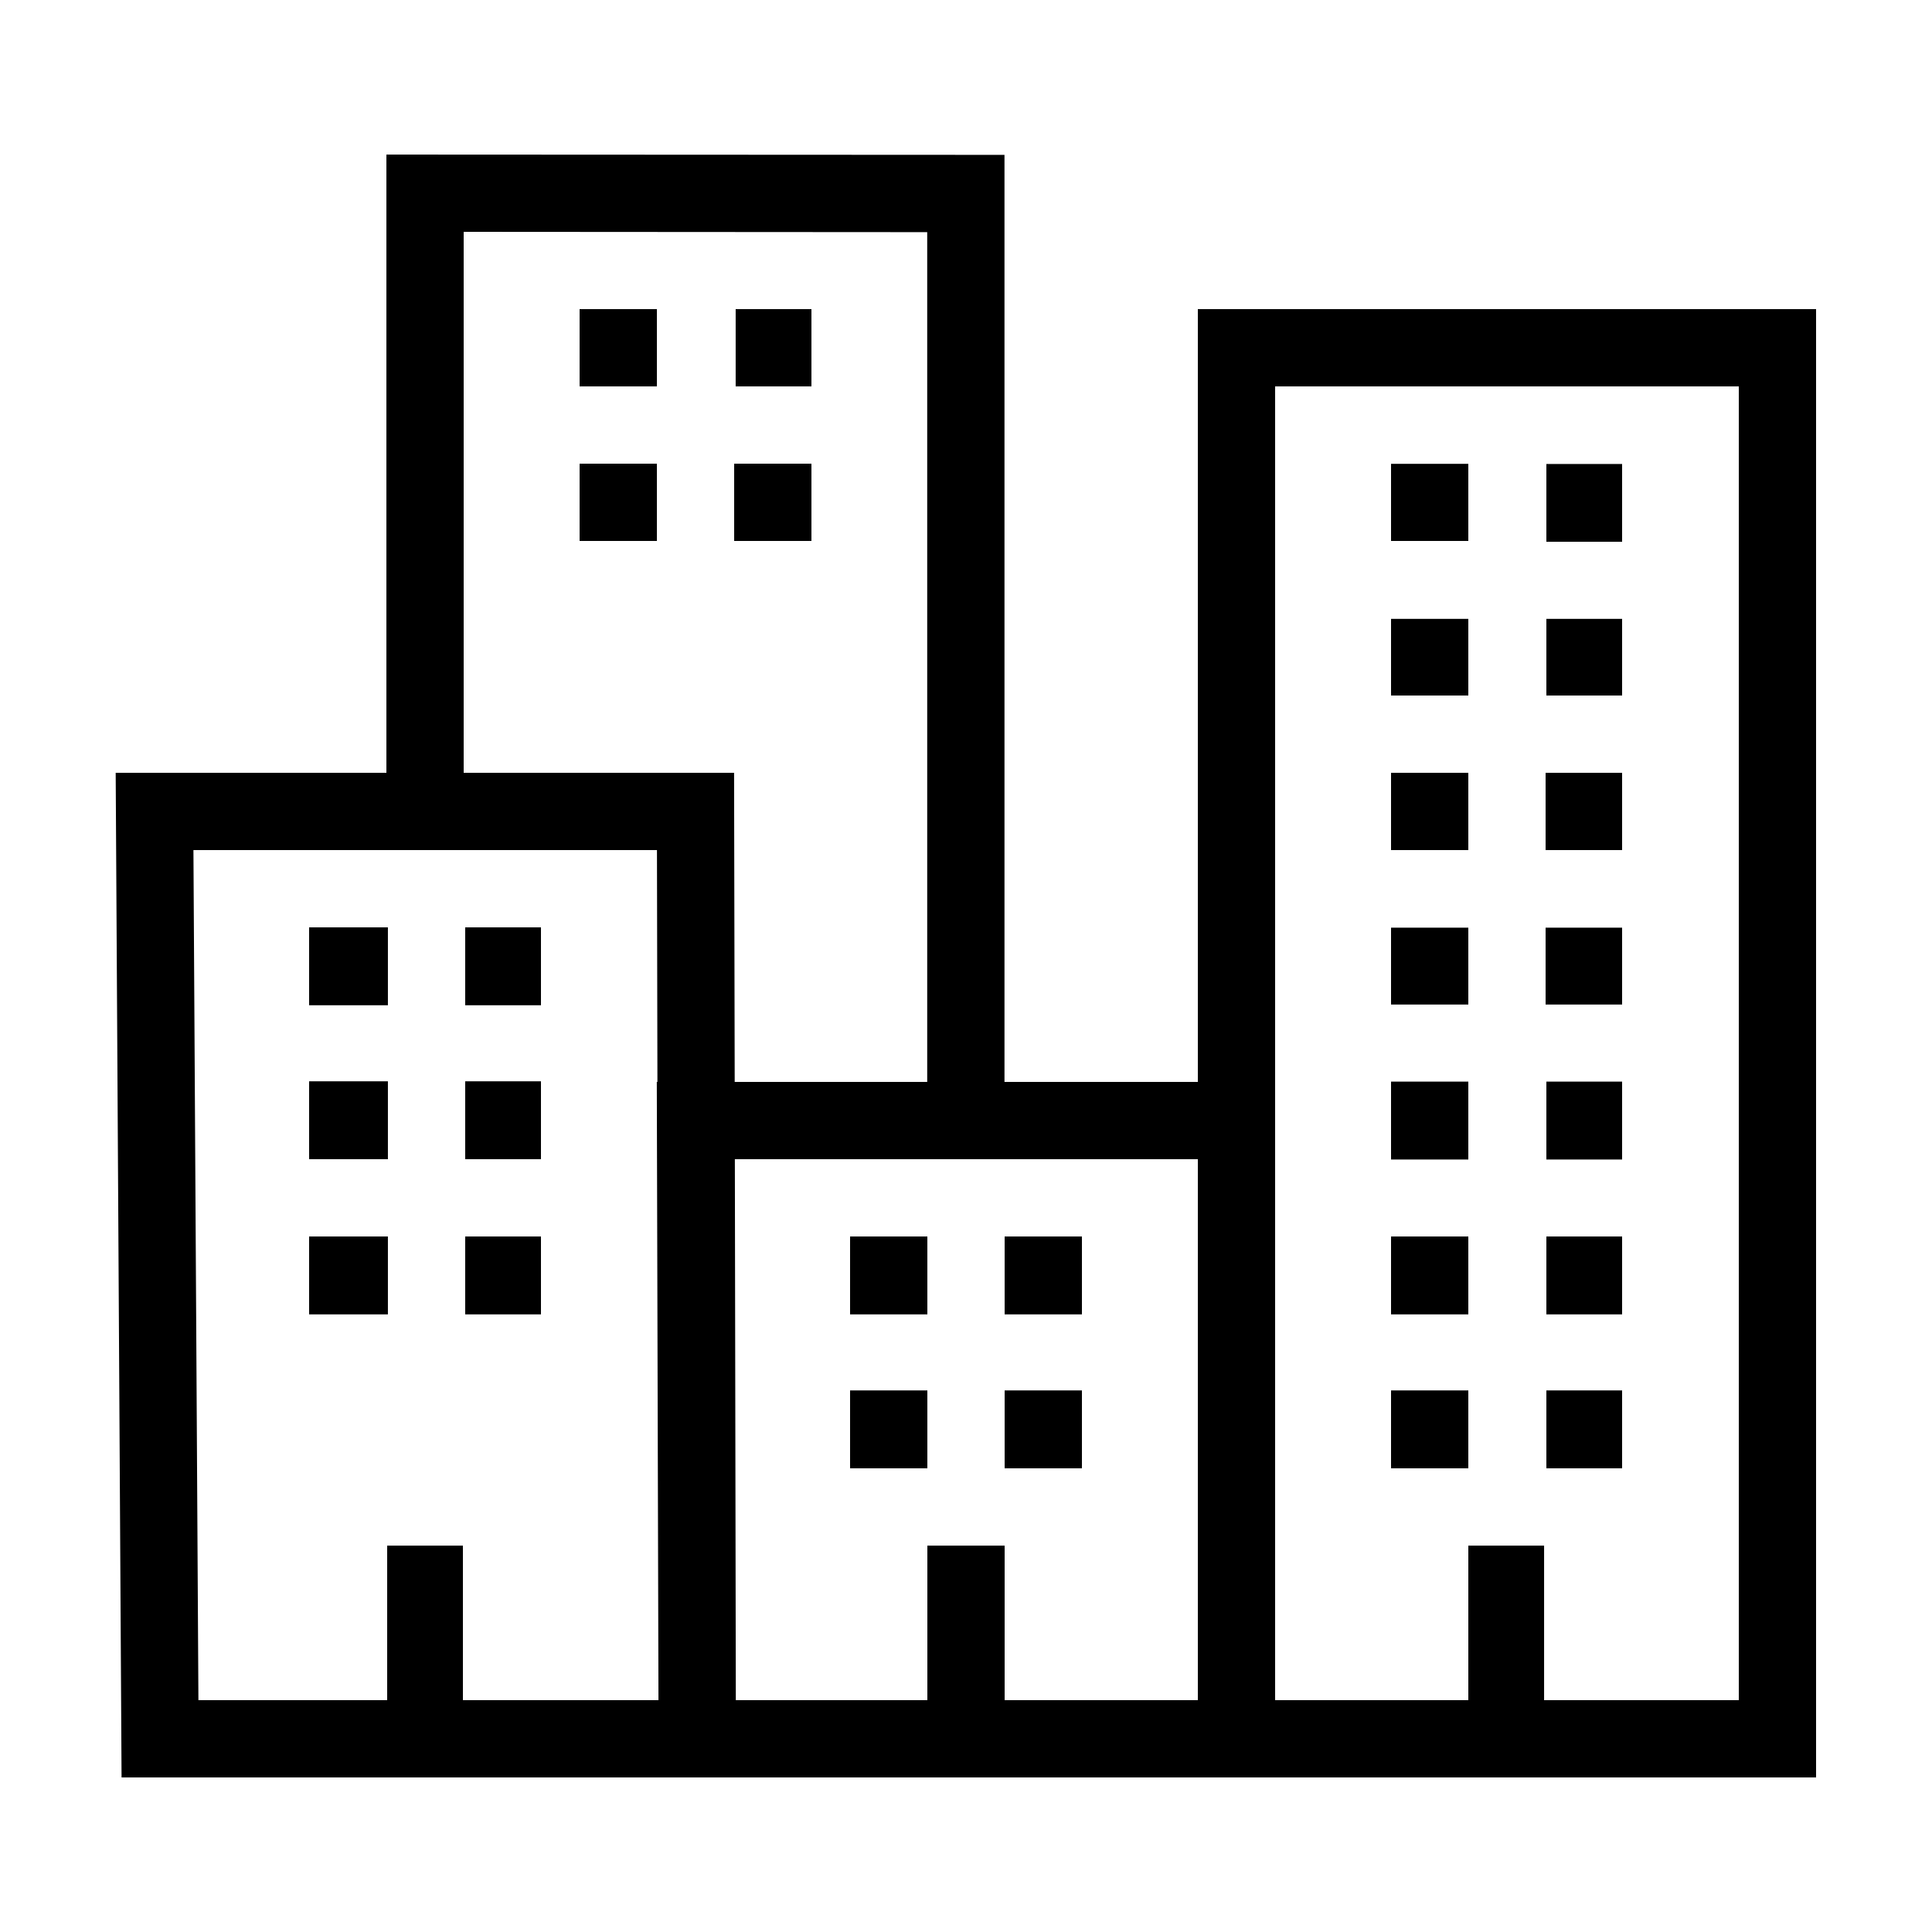
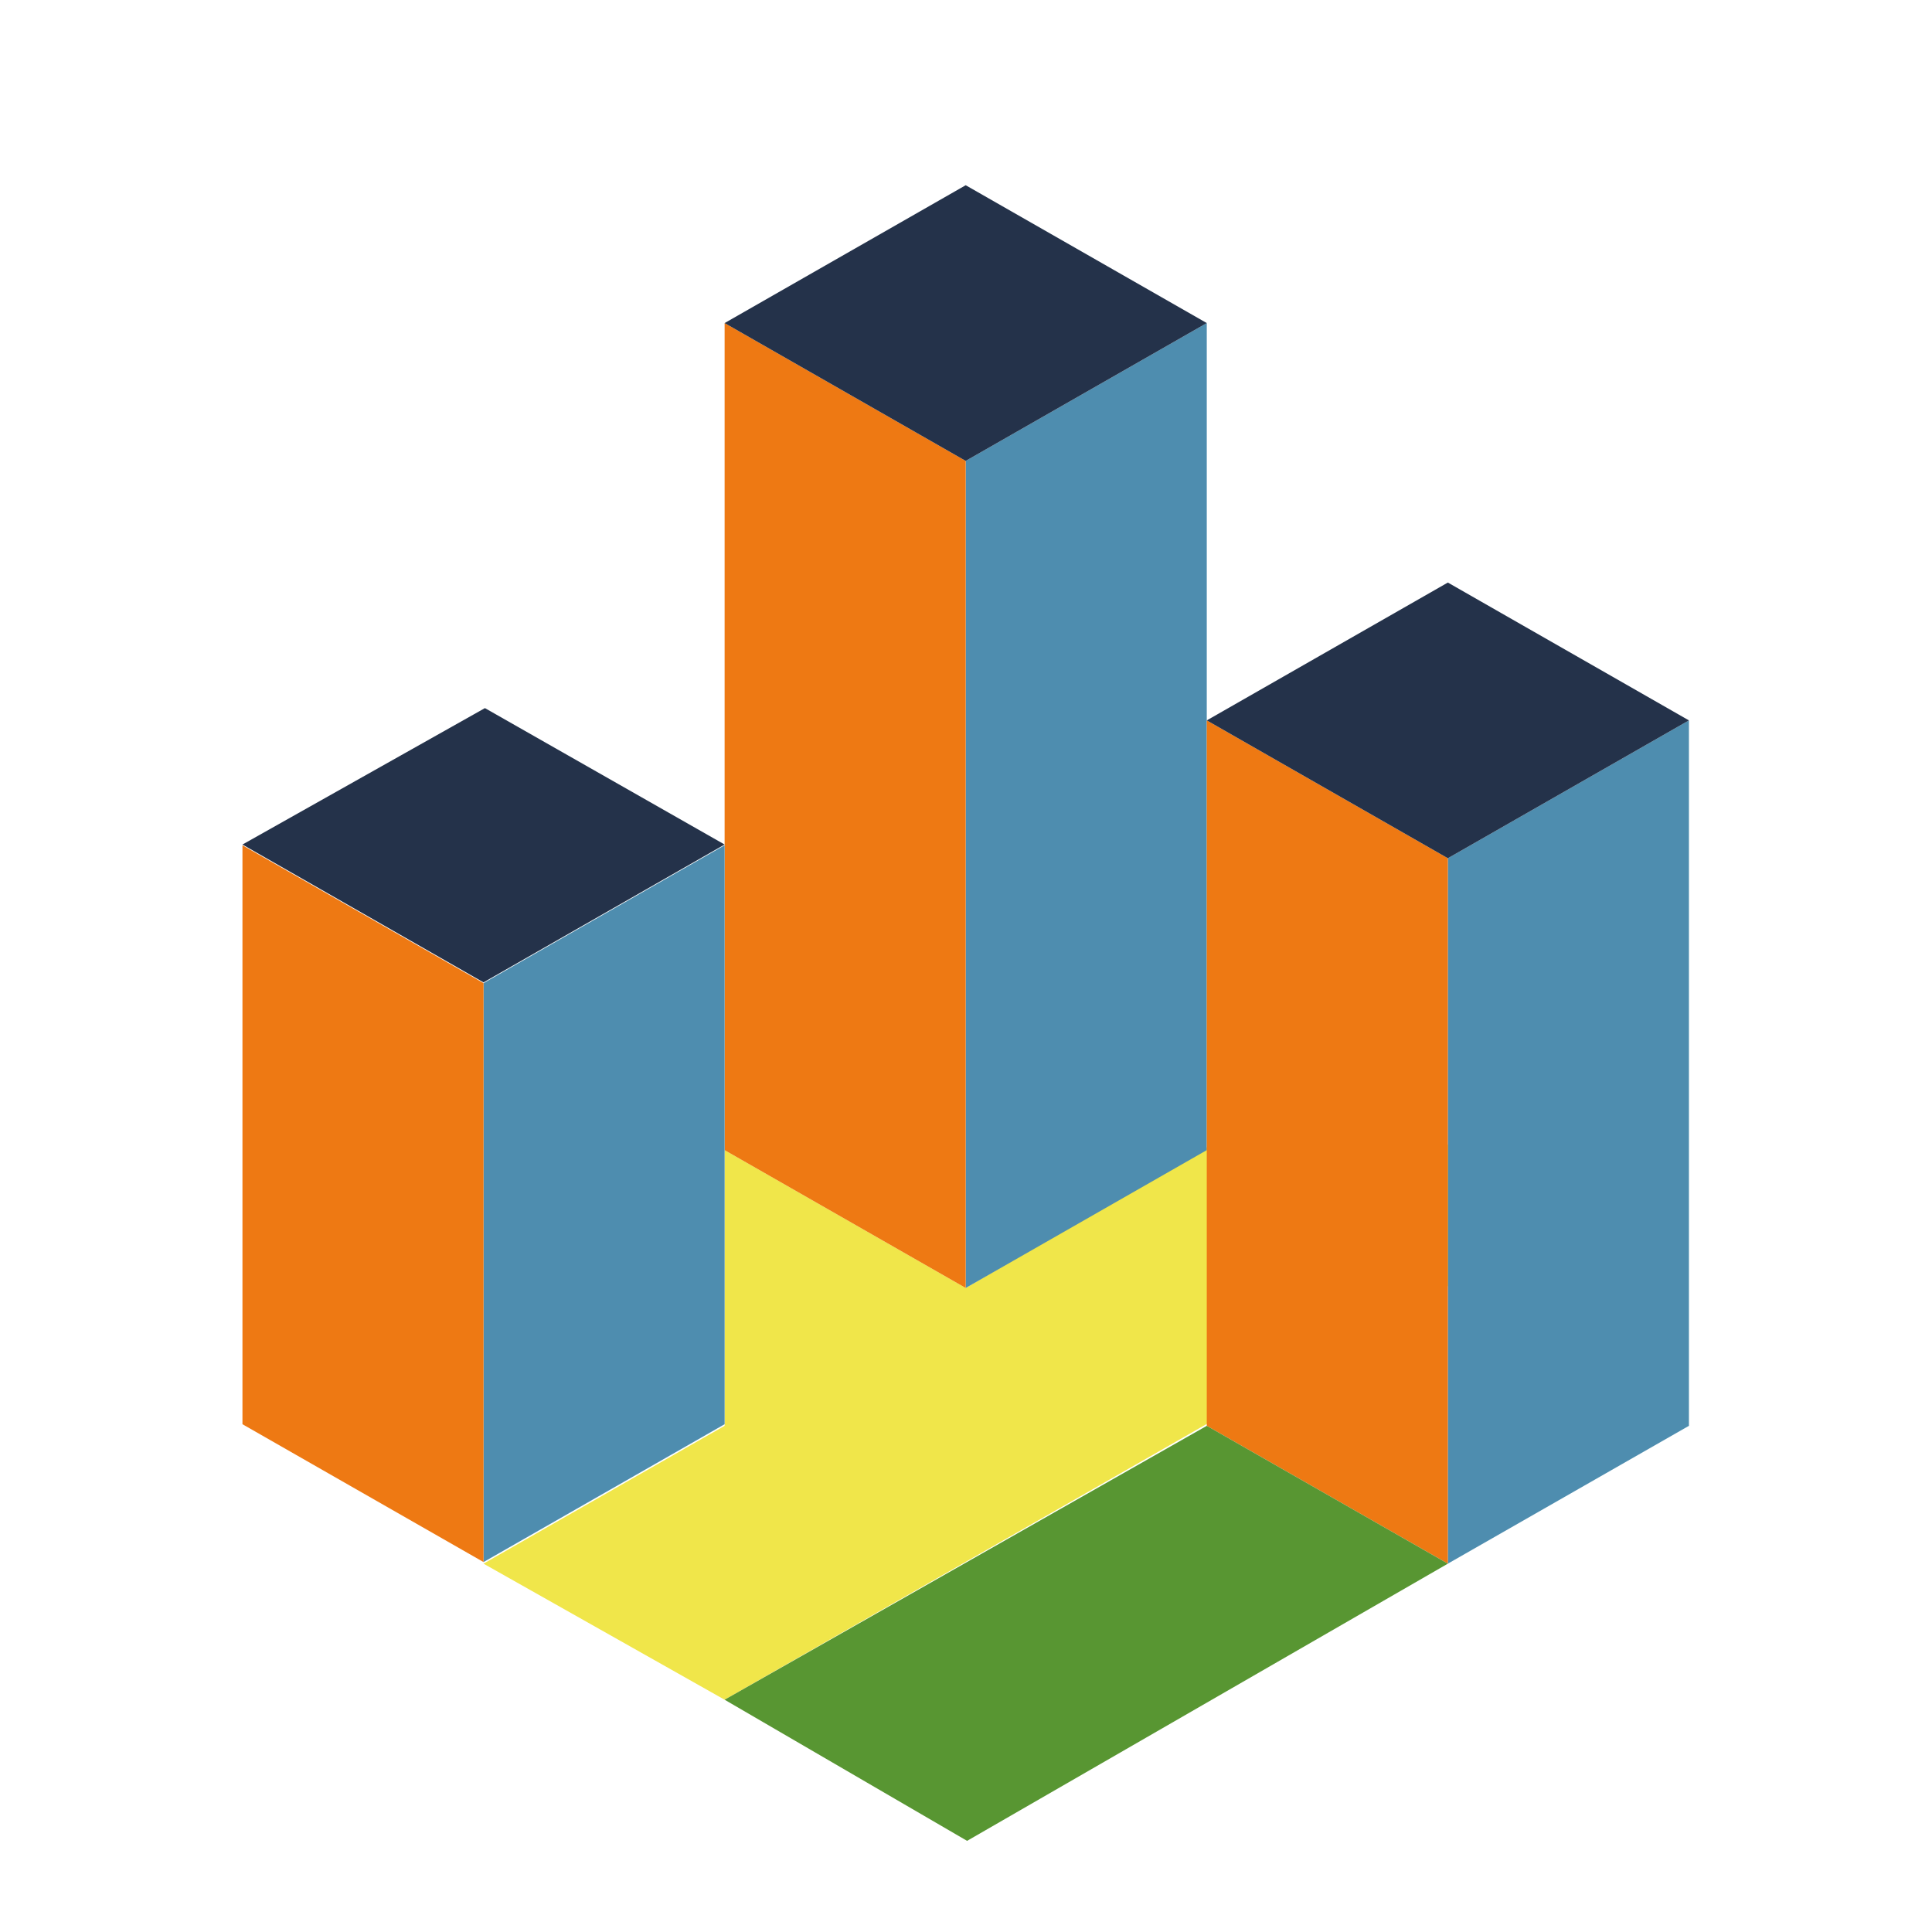
- <svg xmlns="http://www.w3.org/2000/svg" fill="#000000" width="800px" height="800px" viewBox="0 0 50 50">
-   <path d="M10 4L10 20L2.994 20L3.146 46L17.047 46L19.047 46L33 46L47 46L47 8L31 8L31 9L31 28L25.996 28L25.996 4.008L10 4 z M 12 6L23.996 6.008L23.996 28L19.014 28L18.998 20L18 20L12 20L12 6 z M 15 8L15 10L17 10L17 8L15 8 z M 19.039 8L19.039 10L21 10L21 8L19.039 8 z M 33 10L45 10L45 44L39.961 44L39.961 40L38 40L38 44L33 44L33 28L33 10 z M 15 12L15 14L17 14L17 12L15 12 z M 19 12L19 14L21 14L21 12L19 12 z M 36 12.004L36 14L38 14L38 12.004L36 12.004 z M 40.02 12.008L40.02 14.021L41.98 14.021L41.98 12.008L40.02 12.008 z M 36 16.016L36 18L38 18L38 16.016L36 16.016 z M 40.02 16.016L40.02 18L41.98 18L41.98 16.016L40.02 16.016 z M 36 20L36 22L38 22L38 20L36 20 z M 40 20L40 22L41.98 22L41.98 20L40 20 z M 5.006 22L17.002 22L17.014 28L16.998 28L17.041 44L11.98 44L11.98 40L10.02 40L10.02 44L5.135 44L5.006 22 z M 8 24L8 26.016L10.039 26.016L10.039 24L8 24 z M 12.039 24L12.039 26.016L14 26.016L14 24L12.039 24 z M 36 24.008L36 25.998L38 25.998L38 24.008L36 24.008 z M 40 24.008L40 25.998L41.98 25.998L41.98 24.008L40 24.008 z M 8 27.984L8 30L10.039 30L10.039 27.984L8 27.984 z M 12.039 27.984L12.039 30L14 30L14 27.984L12.039 27.984 z M 36 27.992L36 30.008L38 30.008L38 27.992L36 27.992 z M 40.02 27.992L40.02 30.008L41.98 30.008L41.98 27.992L40.02 27.992 z M 19.018 30L31 30L31 44L26 44L26 40L24 40L24 44L19.043 44L19.018 30 z M 8 32L8 34.016L10.039 34.016L10.039 32L8 32 z M 12.039 32L12.039 34.016L14 34.016L14 32L12.039 32 z M 22 32L22 34.016L24 34.016L24 32L22 32 z M 26 32L26 34.016L28 34.016L28 32L26 32 z M 36 32L36 34.016L38 34.016L38 32L36 32 z M 40.02 32L40.02 34.016L41.98 34.016L41.98 32L40.02 32 z M 22 35.984L22 38L24 38L24 35.984L22 35.984 z M 26 35.984L26 38L28 38L28 35.984L26 35.984 z M 36 35.984L36 38L38 38L38 35.984L36 35.984 z M 40.02 35.984L40.02 38L41.98 38L41.98 35.984L40.02 35.984 z" />
+ <svg xmlns="http://www.w3.org/2000/svg" width="24" height="24" viewBox="0 0 6.35 6.35" version="1.1" id="svg1">
+   <defs id="defs1" />
+   <g id="layer1">
+     <g id="g2-4-4" transform="matrix(0.1040398,0,0,0.103038,6.307156,-2.113474)" style="stroke:none">
+       <path style="fill:#f0e64a;fill-opacity:1;stroke:none;stroke-width:0.088;stroke-linejoin:round;stroke-opacity:1;paint-order:markers fill stroke" d="m -18.636,54.835 -11.479,6.761 -7.616,-4.397 v 8.794 l -7.616,4.397 7.616,4.34 26.733,-15.437 z" id="path4-2-5-9-0" />
+       <path style="fill:#4e8daf;fill-opacity:1;stroke:none;stroke-width:0.088;stroke-linejoin:round;paint-order:markers fill stroke" d="m -30.115,35.214 7.616,-4.397 V 57.199 l -7.616,4.397 z" id="path1-8-3-2-6-6" />
+       <path style="fill:#ee7913;fill-opacity:1;stroke:none;stroke-width:0.088;stroke-linejoin:round;stroke-opacity:1;paint-order:markers fill stroke" d="m -30.115,35.214 -7.616,-4.397 V 57.199 l 7.616,4.397 z" id="path2-8-2-7-3-1" />
+       <path style="fill:#24324a;fill-opacity:1;stroke:none;stroke-width:0.088;stroke-linejoin:round;paint-order:markers fill stroke" d="m -37.731,30.817 7.616,-4.397 7.616,4.397 -7.616,4.397 z" id="path3-2-2-6-7-8" />
+       <path style="fill:#4e8daf;fill-opacity:1;stroke:none;stroke-width:0.088;stroke-linejoin:round;paint-order:markers fill stroke" d="m -45.347,51.871 7.616,-4.397 v 18.468 l -7.616,4.397 z" id="path1-16-1-8-9" />
+       <path style="fill:#ee7913;fill-opacity:1;stroke:none;stroke-width:0.088;stroke-linejoin:round;stroke-opacity:1;paint-order:markers fill stroke" d="m -45.347,51.871 -7.616,-4.397 v 18.468 l 7.616,4.397 z" id="path2-85-42-8-8" />
+       <path style="fill:#24324a;fill-opacity:1;stroke:none;stroke-width:0.088;stroke-linejoin:round;paint-order:markers fill stroke" d="m -52.963,47.451 7.66,-4.352 7.572,4.352 -7.616,4.397 z" id="path3-76-3-2-4" />
+       <path style="fill:#4e8daf;fill-opacity:1;stroke:none;stroke-width:0.088;stroke-linejoin:round;paint-order:markers fill stroke" d="m -14.883,47.888 7.616,-4.397 v 22.502 l -7.616,4.397 z" id="path1-1-18-2-9-1" />
+       <path style="fill:#ee7913;fill-opacity:1;stroke:none;stroke-width:0.088;stroke-linejoin:round;stroke-opacity:1;paint-order:markers fill stroke" d="m -14.883,47.888 -7.616,-4.397 v 22.502 l 7.616,4.397 z" id="path2-7-9-2-1-4" />
+       <path style="fill:#24324a;fill-opacity:1;stroke:none;stroke-width:0.088;stroke-linejoin:round;paint-order:markers fill stroke" d="m -22.499,43.491 7.616,-4.397 7.616,4.397 -7.616,4.397 z" id="path3-1-2-1-3-3" />
+       <path style="fill:#589632;fill-opacity:1;stroke:none;stroke-width:0.088;stroke-linejoin:round;stroke-opacity:1;paint-order:markers fill stroke" d="m -22.499,65.993 -15.232,8.737 7.66,4.502 15.188,-8.842 z" id="path10-7-6-5-9" />
+     </g>
+   </g>
</svg>
